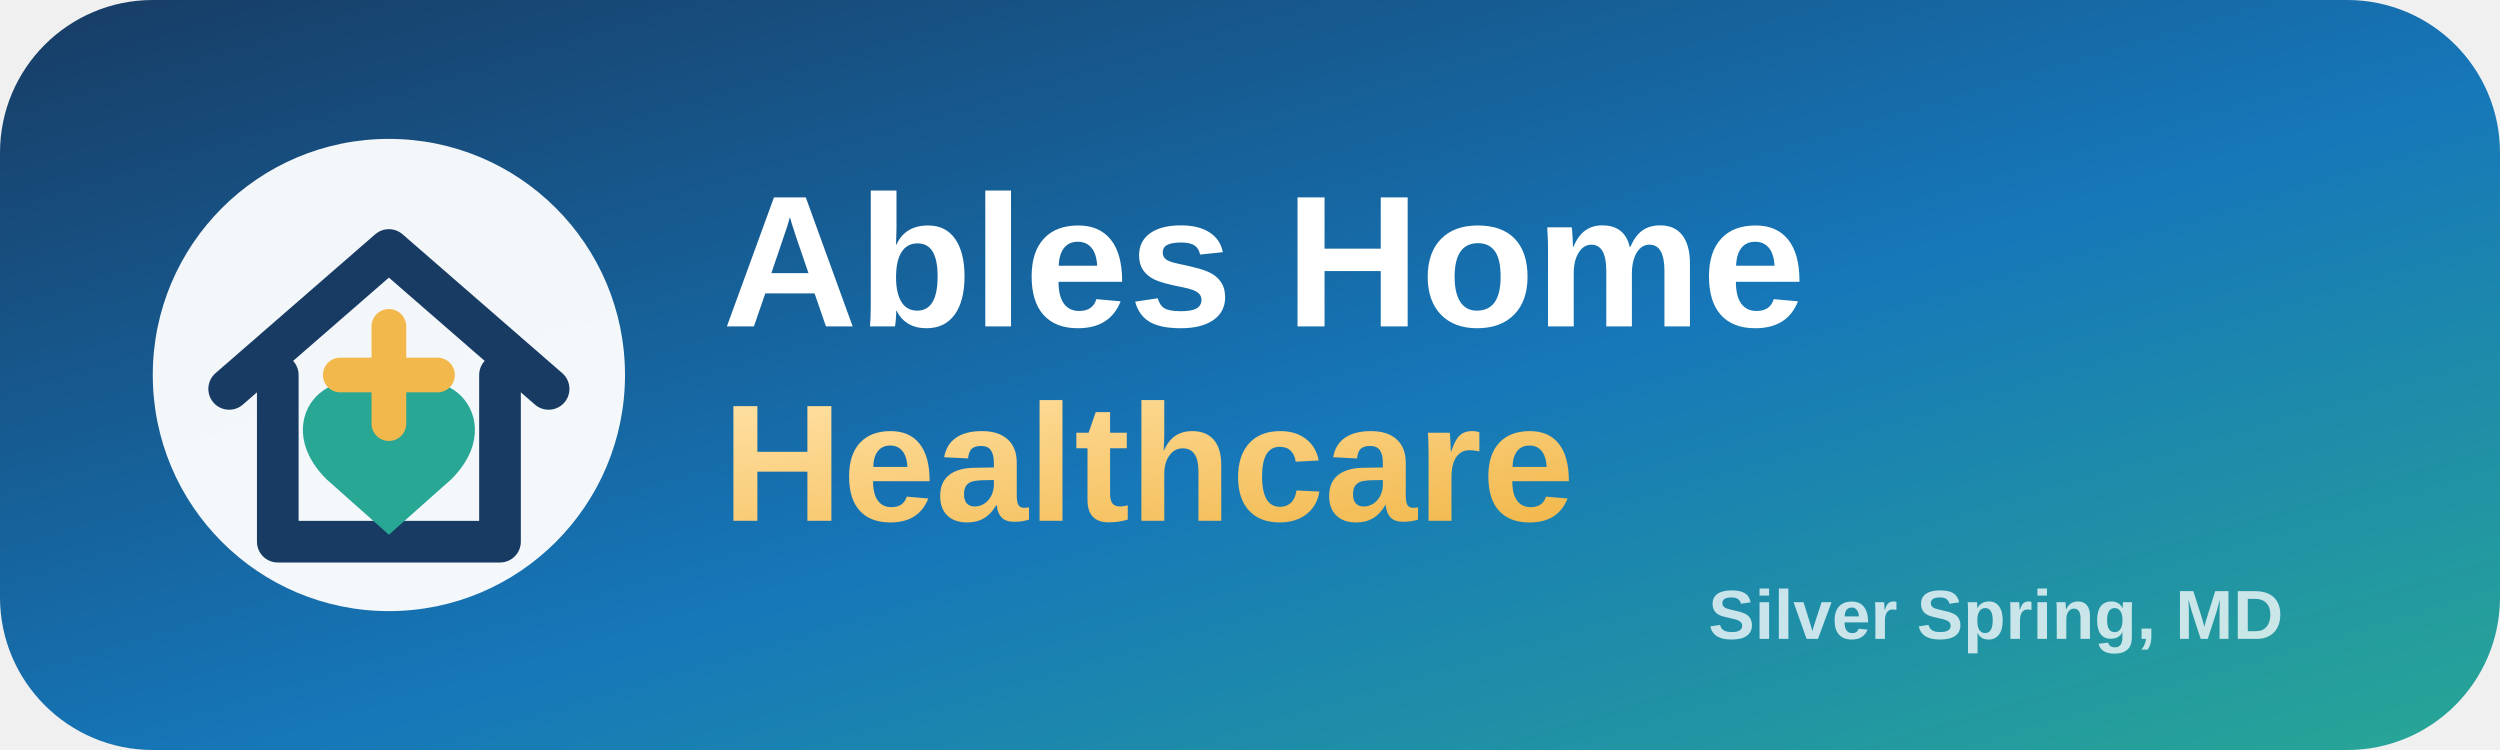
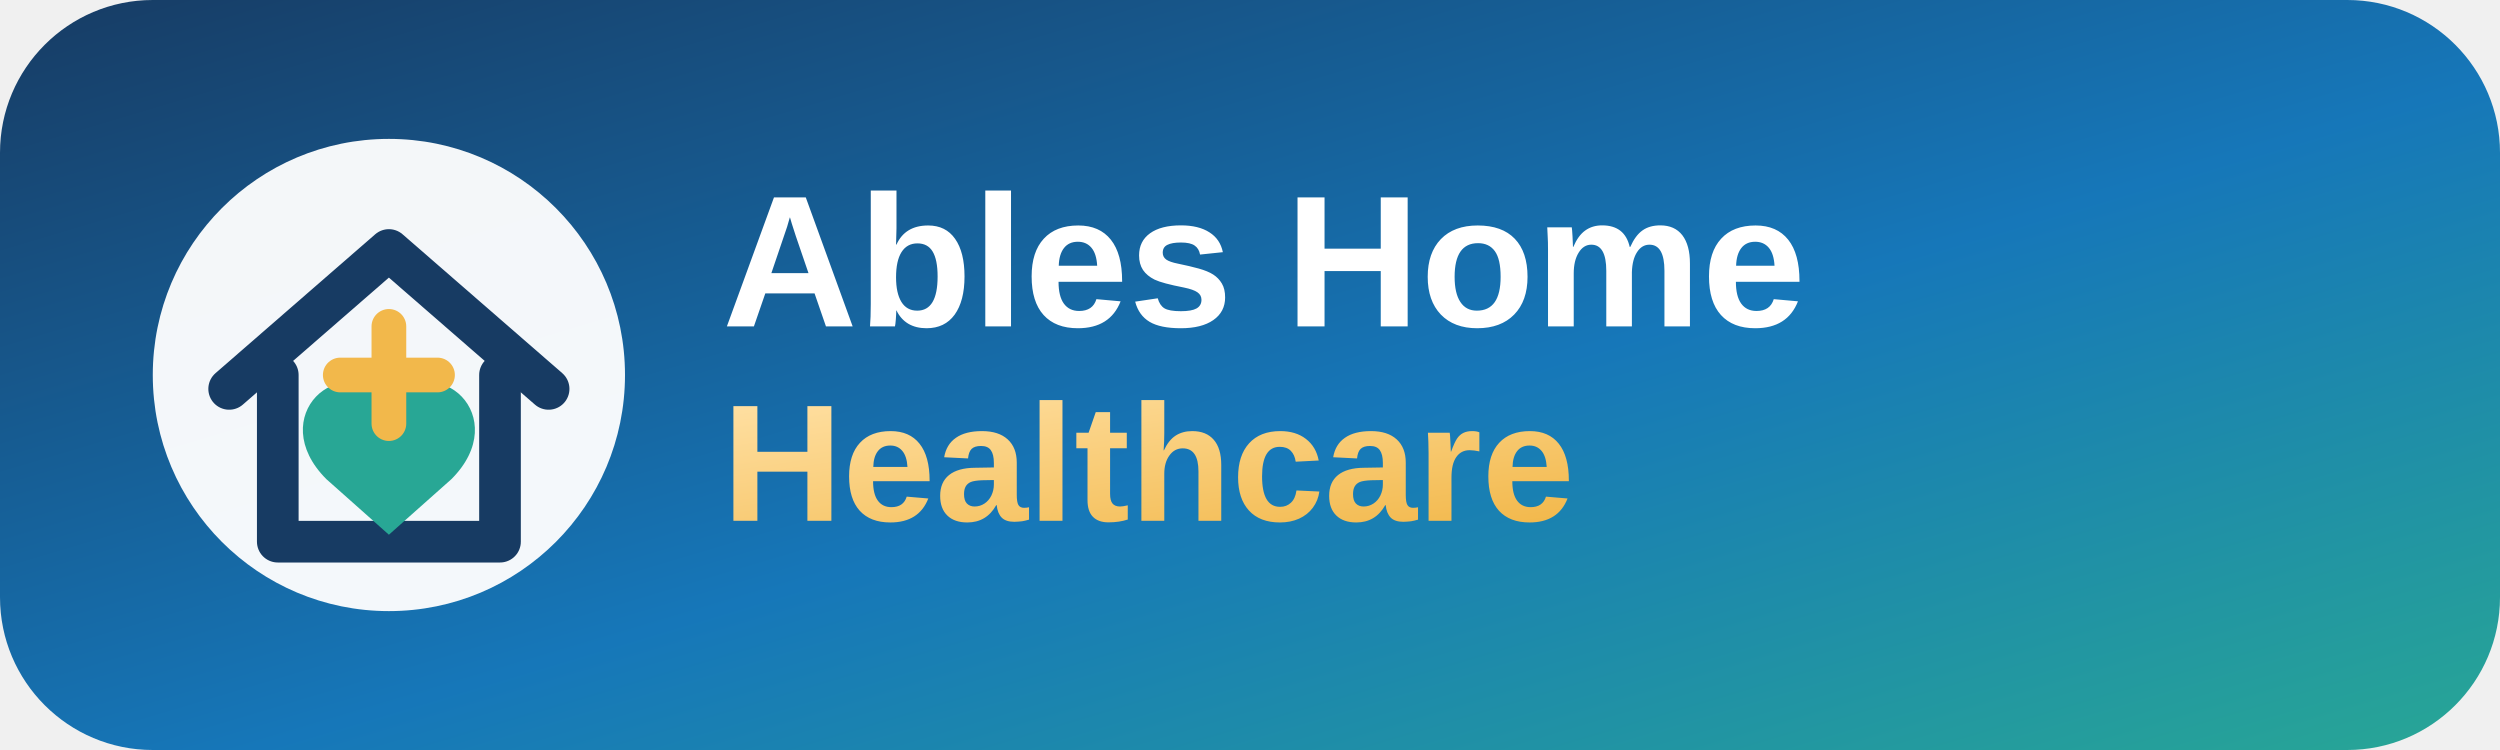
<svg xmlns="http://www.w3.org/2000/svg" width="360" height="108" viewBox="0 0 360 108" role="img" aria-labelledby="title desc">
  <defs>
    <linearGradient id="bg" x1="0" x2="1" y1="0" y2="1">
      <stop offset="0" stop-color="#173b63" />
      <stop offset="0.55" stop-color="#1677b9" />
      <stop offset="1" stop-color="#28a795" />
    </linearGradient>
    <linearGradient id="gold" x1="0" x2="1" y1="0" y2="1">
      <stop offset="0" stop-color="#ffe0a3" />
      <stop offset="1" stop-color="#f2b84b" />
    </linearGradient>
  </defs>
  <rect width="360" height="108" rx="22" fill="url(#bg)" />
  <circle cx="56" cy="54" r="34" fill="#ffffff" opacity="0.95" />
  <path d="M33 56 56 36 79 56" fill="none" stroke="#173b63" stroke-width="6" stroke-linecap="round" stroke-linejoin="round" />
  <path d="M40 54v24h32V54" fill="none" stroke="#173b63" stroke-width="6" stroke-linecap="round" stroke-linejoin="round" />
  <path d="M56 58c-7-8-18 2-9 11l9 8 9-8c9-9-2-19-9-11Z" fill="#28a795" />
  <path d="M56 47v14M49 54h14" stroke="#f2b84b" stroke-width="5" stroke-linecap="round" />
  <text x="104" y="47" font-family="Arial, Helvetica, sans-serif" font-size="27" font-weight="800" fill="#ffffff">Ables Home</text>
  <text x="104" y="75" font-family="Arial, Helvetica, sans-serif" font-size="24" font-weight="800" fill="url(#gold)">Healthcare</text>
-   <text x="246" y="92" font-family="Arial, Helvetica, sans-serif" font-size="10" font-weight="700" fill="#ffffff" opacity="0.76">Silver Spring, MD</text>
</svg>
